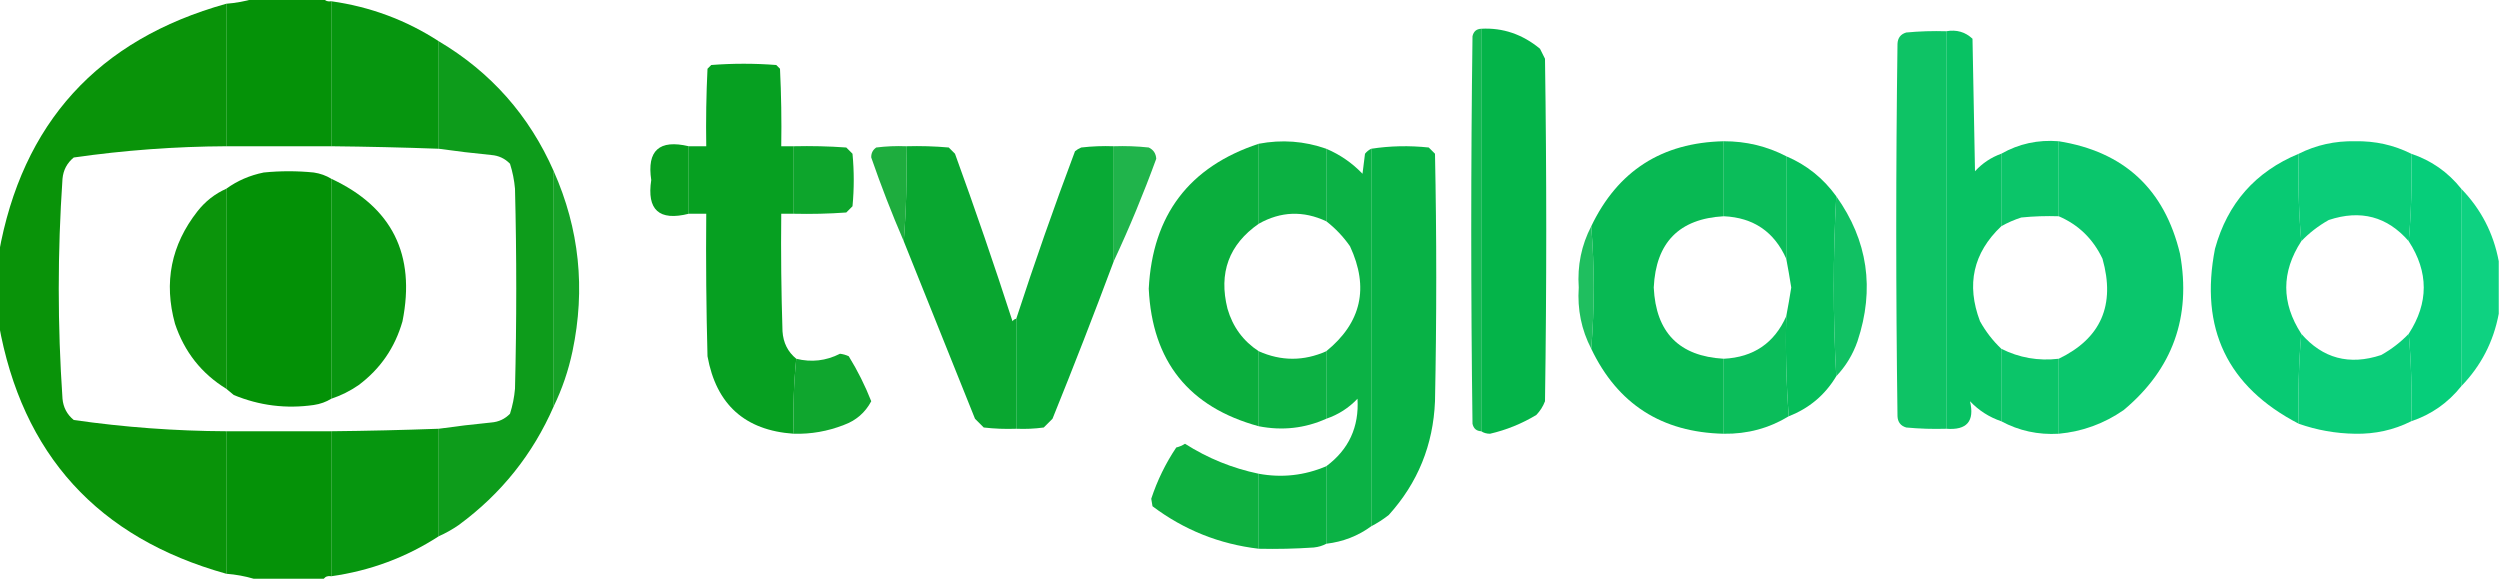
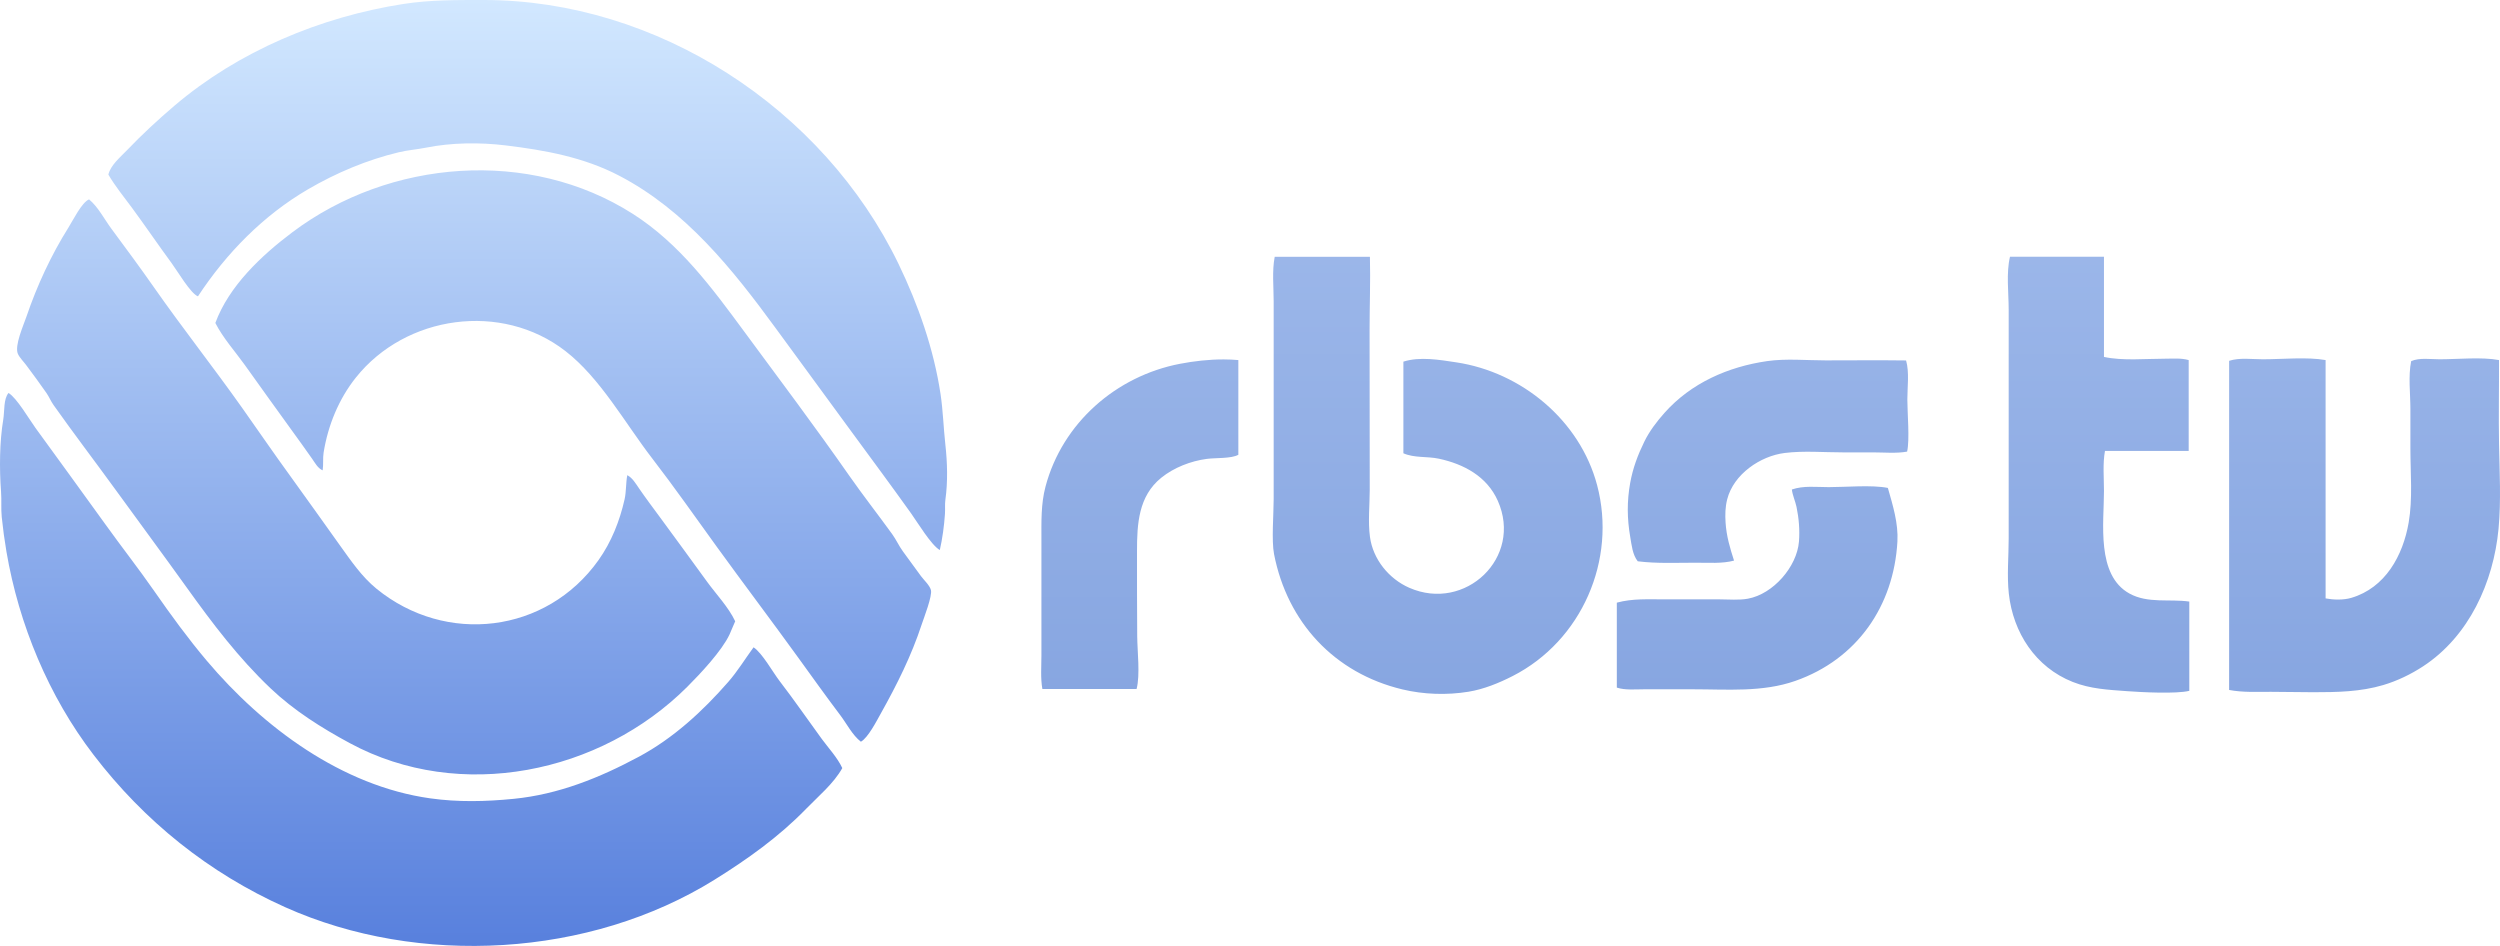
- <svg xmlns="http://www.w3.org/2000/svg" version="1.1" width="1000px" height="232px" style="shape-rendering:geometricPrecision; text-rendering:geometricPrecision; image-rendering:optimizeQuality; fill-rule:evenodd; clip-rule:evenodd">
-   <g>
-     <path style="opacity:0.977" fill="#009003" d="M 101.5,-0.5 C 110.833,-0.5 120.167,-0.5 129.5,-0.5C 130.209,0.404 131.209,0.737 132.5,0.5C 132.5,19.833 132.5,39.167 132.5,58.5C 118.5,58.5 104.5,58.5 90.5,58.5C 90.5,39.5 90.5,20.5 90.5,1.5C 94.36,1.192 98.026,0.525 101.5,-0.5 Z" />
-   </g>
-   <g>
-     <path style="opacity:0.975" fill="#009309" d="M 132.5,0.5 C 148.118,2.702 162.452,8.035 175.5,16.5C 175.5,30.833 175.5,45.167 175.5,59.5C 161.172,58.98 146.839,58.647 132.5,58.5C 132.5,39.167 132.5,19.833 132.5,0.5 Z" />
-   </g>
-   <g>
-     <path style="opacity:0.961" fill="#008f00" d="M 90.5,1.5 C 90.5,20.5 90.5,39.5 90.5,58.5C 70.05,58.599 49.717,60.099 29.5,63C 26.819,65.194 25.319,68.027 25,71.5C 23,100.833 23,130.167 25,159.5C 25.319,162.973 26.819,165.806 29.5,168C 49.717,170.901 70.05,172.401 90.5,172.5C 90.5,191.5 90.5,210.5 90.5,229.5C 39.142,215.149 8.809,181.815 -0.5,129.5C -0.5,120.167 -0.5,110.833 -0.5,101.5C 8.809,49.185 39.142,15.851 90.5,1.5 Z" />
-   </g>
-   <g>
-     <path style="opacity:0.983" fill="#00b346" d="M 592.5,172.5 C 592.5,118.833 592.5,65.167 592.5,11.5C 601.142,11.036 608.975,13.703 616,19.5C 616.667,20.833 617.333,22.167 618,23.5C 618.667,69.167 618.667,114.833 618,160.5C 617.208,162.587 616.041,164.421 614.5,166C 608.7,169.486 602.534,171.986 596,173.5C 594.615,173.486 593.449,173.152 592.5,172.5 Z" />
-   </g>
-   <g>
-     <path style="opacity:0.917" fill="#00b343" d="M 592.5,11.5 C 592.5,65.167 592.5,118.833 592.5,172.5C 590.589,172.426 589.422,171.426 589,169.5C 588.333,117.833 588.333,66.167 589,14.5C 589.422,12.574 590.589,11.574 592.5,11.5 Z" />
-   </g>
-   <g>
-     <path style="opacity:0.944" fill="#00bf5c" d="M 778.5,12.5 C 778.5,65.5 778.5,118.5 778.5,171.5C 773.156,171.666 767.823,171.499 762.5,171C 760.277,170.348 759.11,168.848 759,166.5C 758.333,116.833 758.333,67.167 759,17.5C 759.11,15.152 760.277,13.652 762.5,13C 767.823,12.501 773.156,12.334 778.5,12.5 Z" />
-   </g>
-   <g>
-     <path style="opacity:0.965" fill="#00c05e" d="M 778.5,12.5 C 782.603,11.769 786.103,12.769 789,15.5C 789.333,33.167 789.667,50.833 790,68.5C 792.956,65.278 796.456,62.944 800.5,61.5C 800.5,71.167 800.5,80.833 800.5,90.5C 789.274,101.171 786.441,113.837 792,128.5C 794.284,132.614 797.117,136.28 800.5,139.5C 800.5,149.167 800.5,158.833 800.5,168.5C 795.698,166.873 791.532,164.206 788,160.5C 789.908,168.5 786.741,172.167 778.5,171.5C 778.5,118.5 778.5,65.5 778.5,12.5 Z" />
-   </g>
-   <g>
-     <path style="opacity:0.949" fill="#00970f" d="M 175.5,16.5 C 196.367,28.875 211.701,46.209 221.5,68.5C 221.5,99.833 221.5,131.167 221.5,162.5C 213.129,181.711 200.462,197.545 183.5,210C 180.941,211.777 178.274,213.277 175.5,214.5C 175.5,200.167 175.5,185.833 175.5,171.5C 182.43,170.52 189.43,169.687 196.5,169C 199.458,168.771 201.958,167.604 204,165.5C 205.036,162.247 205.703,158.914 206,155.5C 206.667,128.833 206.667,102.167 206,75.5C 205.703,72.086 205.036,68.753 204,65.5C 201.958,63.396 199.458,62.229 196.5,62C 189.43,61.313 182.43,60.48 175.5,59.5C 175.5,45.167 175.5,30.833 175.5,16.5 Z" />
-   </g>
-   <g>
-     <path style="opacity:0.976" fill="#009e1c" d="M 317.5,58.5 C 317.5,67.5 317.5,76.5 317.5,85.5C 315.833,85.5 314.167,85.5 312.5,85.5C 312.333,101.17 312.5,116.837 313,132.5C 313.289,137.078 315.122,140.745 318.5,143.5C 317.506,153.319 317.173,163.319 317.5,173.5C 297.992,172.162 286.492,161.829 283,142.5C 282.5,123.503 282.333,104.503 282.5,85.5C 280.167,85.5 277.833,85.5 275.5,85.5C 275.5,76.5 275.5,67.5 275.5,58.5C 277.833,58.5 280.167,58.5 282.5,58.5C 282.334,48.161 282.5,37.828 283,27.5C 283.5,27 284,26.5 284.5,26C 293.167,25.333 301.833,25.333 310.5,26C 311,26.5 311.5,27 312,27.5C 312.5,37.828 312.666,48.161 312.5,58.5C 314.167,58.5 315.833,58.5 317.5,58.5 Z" />
-   </g>
-   <g>
-     <path style="opacity:0.957" fill="#00ad3a" d="M 530.5,59.5 C 530.5,69.167 530.5,78.833 530.5,88.5C 521.293,84.2 512.293,84.533 503.5,89.5C 503.5,78.833 503.5,68.167 503.5,57.5C 512.721,55.754 521.721,56.42 530.5,59.5 Z" />
-   </g>
-   <g>
-     <path style="opacity:0.967" fill="#00b74d" d="M 689.5,56.5 C 689.5,66.5 689.5,76.5 689.5,86.5C 671.678,87.49 662.345,96.99 661.5,115C 662.345,133.01 671.678,142.51 689.5,143.5C 689.5,153.5 689.5,163.5 689.5,173.5C 664.724,172.961 647.057,161.628 636.5,139.5C 637.833,123.167 637.833,106.833 636.5,90.5C 647.097,68.357 664.763,57.023 689.5,56.5 Z" />
-   </g>
-   <g>
-     <path style="opacity:0.954" fill="#00ba53" d="M 689.5,56.5 C 698.431,56.484 706.764,58.484 714.5,62.5C 714.5,76.167 714.5,89.833 714.5,103.5C 709.688,92.693 701.355,87.026 689.5,86.5C 689.5,76.5 689.5,66.5 689.5,56.5 Z" />
-   </g>
-   <g>
-     <path style="opacity:0.955" fill="#00c262" d="M 823.5,56.5 C 823.5,66.5 823.5,76.5 823.5,86.5C 818.489,86.334 813.489,86.501 808.5,87C 805.664,87.921 802.998,89.088 800.5,90.5C 800.5,80.833 800.5,71.167 800.5,61.5C 807.542,57.493 815.208,55.826 823.5,56.5 Z" />
-   </g>
-   <g>
-     <path style="opacity:0.959" fill="#00c466" d="M 823.5,56.5 C 849.64,60.668 865.807,75.668 872,101.5C 876.569,126.802 869.069,147.635 849.5,164C 841.669,169.444 833.002,172.61 823.5,173.5C 823.5,163.5 823.5,153.5 823.5,143.5C 840.385,135.369 846.219,122.036 841,103.5C 837.23,95.561 831.397,89.895 823.5,86.5C 823.5,76.5 823.5,66.5 823.5,56.5 Z" />
-   </g>
-   <g>
-     <path style="opacity:0.957" fill="#00cb73" d="M 964.5,61.5 C 964.828,73.345 964.495,85.012 963.5,96.5C 954.917,86.596 944.251,83.763 931.5,88C 927.338,90.346 923.671,93.179 920.5,96.5C 919.505,85.012 919.172,73.345 919.5,61.5C 926.466,58.004 933.966,56.337 942,56.5C 950.034,56.337 957.534,58.004 964.5,61.5 Z" />
-   </g>
-   <g>
-     <path style="opacity:0.96" fill="#00ab35" d="M 503.5,57.5 C 503.5,68.167 503.5,78.833 503.5,89.5C 491.557,97.817 487.39,109.15 491,123.5C 493.103,130.758 497.27,136.425 503.5,140.5C 503.5,150.5 503.5,160.5 503.5,170.5C 475.547,162.873 460.881,144.54 459.5,115.5C 461,86.019 475.667,66.686 503.5,57.5 Z" />
-   </g>
-   <g>
-     <path style="opacity:0.967" fill="#009b18" d="M 275.5,58.5 C 275.5,67.5 275.5,76.5 275.5,85.5C 263.656,88.486 258.656,83.986 260.5,72C 258.705,60.206 263.705,55.706 275.5,58.5 Z" />
-   </g>
-   <g>
-     <path style="opacity:0.948" fill="#00a021" d="M 317.5,58.5 C 324.508,58.334 331.508,58.5 338.5,59C 339.333,59.833 340.167,60.667 341,61.5C 341.667,68.5 341.667,75.5 341,82.5C 340.167,83.333 339.333,84.167 338.5,85C 331.508,85.5 324.508,85.666 317.5,85.5C 317.5,76.5 317.5,67.5 317.5,58.5 Z" />
-   </g>
-   <g>
-     <path style="opacity:0.88" fill="#00a224" d="M 362.5,58.5 C 362.829,71.344 362.495,84.011 361.5,96.5C 356.759,85.514 352.426,74.347 348.5,63C 348.439,61.289 349.106,59.956 350.5,59C 354.486,58.501 358.486,58.334 362.5,58.5 Z" />
-   </g>
-   <g>
-     <path style="opacity:0.964" fill="#00a428" d="M 362.5,58.5 C 368.176,58.334 373.843,58.501 379.5,59C 380.333,59.833 381.167,60.667 382,61.5C 390.065,83.695 397.732,106.028 405,128.5C 405.383,127.944 405.883,127.611 406.5,127.5C 406.5,142.167 406.5,156.833 406.5,171.5C 402.154,171.666 397.821,171.499 393.5,171C 392.333,169.833 391.167,168.667 390,167.5C 380.487,143.812 370.987,120.145 361.5,96.5C 362.495,84.011 362.829,71.344 362.5,58.5 Z" />
-   </g>
-   <g>
-     <path style="opacity:0.965" fill="#00a72e" d="M 445.5,58.5 C 445.5,73.833 445.5,89.167 445.5,104.5C 437.637,125.582 429.471,146.582 421,167.5C 419.833,168.667 418.667,169.833 417.5,171C 413.848,171.499 410.182,171.665 406.5,171.5C 406.5,156.833 406.5,142.167 406.5,127.5C 413.829,105.013 421.663,82.68 430,60.5C 430.75,59.874 431.584,59.374 432.5,59C 436.821,58.501 441.154,58.334 445.5,58.5 Z" />
-   </g>
-   <g>
-     <path style="opacity:0.873" fill="#00a931" d="M 445.5,58.5 C 450.179,58.334 454.845,58.501 459.5,59C 461.368,59.899 462.368,61.399 462.5,63.5C 457.395,77.504 451.728,91.171 445.5,104.5C 445.5,89.167 445.5,73.833 445.5,58.5 Z" />
-   </g>
-   <g>
-     <path style="opacity:0.968" fill="#00b040" d="M 548.5,210.5 C 548.5,160.167 548.5,109.833 548.5,59.5C 555.989,58.344 563.655,58.178 571.5,59C 572.333,59.833 573.167,60.667 574,61.5C 574.667,94.5 574.667,127.5 574,160.5C 573.288,177.989 567.121,193.155 555.5,206C 553.266,207.75 550.932,209.25 548.5,210.5 Z" />
-   </g>
-   <g>
-     <path style="opacity:0.957" fill="#00af3d" d="M 530.5,59.5 C 536.003,61.832 540.836,65.166 545,69.5C 545.333,66.833 545.667,64.167 546,61.5C 546.708,60.62 547.542,59.953 548.5,59.5C 548.5,109.833 548.5,160.167 548.5,210.5C 543.211,214.379 537.211,216.713 530.5,217.5C 530.5,207.167 530.5,196.833 530.5,186.5C 539.505,179.819 543.672,170.819 543,159.5C 539.468,163.206 535.302,165.873 530.5,167.5C 530.5,158.5 530.5,149.5 530.5,140.5C 544.554,129.077 547.72,115.077 540,98.5C 537.304,94.639 534.137,91.306 530.5,88.5C 530.5,78.833 530.5,69.167 530.5,59.5 Z" />
-   </g>
-   <g>
-     <path style="opacity:0.965" fill="#00c86e" d="M 919.5,61.5 C 919.172,73.345 919.505,85.012 920.5,96.5C 912.5,108.833 912.5,121.167 920.5,133.5C 919.505,145.322 919.172,157.322 919.5,169.5C 890.938,154.705 879.772,131.371 886,99.5C 891,81.337 902.167,68.67 919.5,61.5 Z" />
-   </g>
-   <g>
-     <path style="opacity:0.973" fill="#00cd77" d="M 964.5,61.5 C 972.528,64.184 979.194,68.851 984.5,75.5C 984.5,101.833 984.5,128.167 984.5,154.5C 979.192,161.146 972.526,165.813 964.5,168.5C 964.828,156.655 964.495,144.988 963.5,133.5C 971.5,121.167 971.5,108.833 963.5,96.5C 964.495,85.012 964.828,73.345 964.5,61.5 Z" />
-   </g>
-   <g>
-     <path style="opacity:0.976" fill="#00bc56" d="M 714.5,62.5 C 722.614,65.94 729.281,71.273 734.5,78.5C 733.173,102.598 733.173,126.598 734.5,150.5C 730,158 723.666,163.333 715.5,166.5C 714.504,153.344 714.171,140.01 714.5,126.5C 715.228,122.69 715.895,118.857 716.5,115C 715.895,111.143 715.228,107.31 714.5,103.5C 714.5,89.833 714.5,76.167 714.5,62.5 Z" />
-   </g>
-   <g>
-     <path style="opacity:0.988" fill="#009003" d="M 132.5,71.5 C 132.5,100.833 132.5,130.167 132.5,159.5C 130.438,160.776 128.104,161.61 125.5,162C 114.427,163.583 103.761,162.249 93.5,158C 92.429,157.148 91.429,156.315 90.5,155.5C 90.5,128.833 90.5,102.167 90.5,75.5C 94.922,72.296 99.922,70.129 105.5,69C 112.167,68.333 118.833,68.333 125.5,69C 128.104,69.39 130.438,70.224 132.5,71.5 Z" />
-   </g>
-   <g>
-     <path style="opacity:0.912" fill="#009913" d="M 221.5,68.5 C 231.742,91.549 234.242,115.549 229,140.5C 227.364,148.245 224.864,155.578 221.5,162.5C 221.5,131.167 221.5,99.833 221.5,68.5 Z" />
-   </g>
-   <g>
-     <path style="opacity:0.965" fill="#009308" d="M 132.5,71.5 C 156.829,82.824 166.329,101.824 161,128.5C 158.004,139.006 152.171,147.506 143.5,154C 140.09,156.372 136.423,158.205 132.5,159.5C 132.5,130.167 132.5,100.833 132.5,71.5 Z" />
-   </g>
-   <g>
-     <path style="opacity:0.955" fill="#008f00" d="M 90.5,75.5 C 90.5,102.167 90.5,128.833 90.5,155.5C 80.598,149.419 73.765,140.752 70,129.5C 65.441,112.957 68.441,97.957 79,84.5C 82.155,80.498 85.989,77.498 90.5,75.5 Z" />
-   </g>
-   <g>
-     <path style="opacity:0.944" fill="#00cf7a" d="M 984.5,75.5 C 992.41,83.653 997.41,93.32 999.5,104.5C 999.5,111.5 999.5,118.5 999.5,125.5C 997.41,136.68 992.41,146.346 984.5,154.5C 984.5,128.167 984.5,101.833 984.5,75.5 Z" />
-   </g>
-   <g>
-     <path style="opacity:0.93" fill="#00bd58" d="M 734.5,78.5 C 747.129,96.215 749.963,115.548 743,136.5C 741.129,141.845 738.296,146.511 734.5,150.5C 733.173,126.598 733.173,102.598 734.5,78.5 Z" />
-   </g>
-   <g>
-     <path style="opacity:0.876" fill="#00b649" d="M 636.5,90.5 C 637.833,106.833 637.833,123.167 636.5,139.5C 632.569,131.921 630.902,123.754 631.5,115C 630.902,106.246 632.569,98.079 636.5,90.5 Z" />
-   </g>
-   <g>
-     <path style="opacity:0.956" fill="#00ba53" d="M 714.5,126.5 C 714.171,140.01 714.504,153.344 715.5,166.5C 707.613,171.307 698.947,173.64 689.5,173.5C 689.5,163.5 689.5,153.5 689.5,143.5C 701.404,142.907 709.737,137.241 714.5,126.5 Z" />
-   </g>
-   <g>
-     <path style="opacity:0.957" fill="#00cb73" d="M 920.5,133.5 C 929.083,143.404 939.749,146.237 952.5,142C 956.662,139.654 960.329,136.821 963.5,133.5C 964.495,144.988 964.828,156.655 964.5,168.5C 957.534,171.996 950.034,173.663 942,173.5C 934.267,173.386 926.767,172.053 919.5,169.5C 919.172,157.322 919.505,145.322 920.5,133.5 Z" />
-   </g>
-   <g>
-     <path style="opacity:0.956" fill="#00c262" d="M 800.5,139.5 C 807.685,143.121 815.352,144.454 823.5,143.5C 823.5,153.5 823.5,163.5 823.5,173.5C 815.243,173.984 807.576,172.317 800.5,168.5C 800.5,158.833 800.5,149.167 800.5,139.5 Z" />
-   </g>
-   <g>
-     <path style="opacity:0.95" fill="#00ad3a" d="M 503.5,140.5 C 512.505,144.499 521.505,144.499 530.5,140.5C 530.5,149.5 530.5,158.5 530.5,167.5C 521.936,171.341 512.936,172.341 503.5,170.5C 503.5,160.5 503.5,150.5 503.5,140.5 Z" />
-   </g>
-   <g>
-     <path style="opacity:0.939" fill="#00a021" d="M 317.5,173.5 C 317.173,163.319 317.506,153.319 318.5,143.5C 324.552,145.015 330.385,144.348 336,141.5C 337.226,141.645 338.393,141.978 339.5,142.5C 343.027,148.221 346.027,154.221 348.5,160.5C 346.075,165.054 342.408,168.221 337.5,170C 331.068,172.52 324.401,173.686 317.5,173.5 Z" />
-   </g>
-   <g>
-     <path style="opacity:0.975" fill="#009309" d="M 175.5,171.5 C 175.5,185.833 175.5,200.167 175.5,214.5C 162.452,222.965 148.118,228.298 132.5,230.5C 132.5,211.167 132.5,191.833 132.5,172.5C 146.839,172.353 161.172,172.02 175.5,171.5 Z" />
-   </g>
-   <g>
-     <path style="opacity:0.977" fill="#009003" d="M 90.5,172.5 C 104.5,172.5 118.5,172.5 132.5,172.5C 132.5,191.833 132.5,211.167 132.5,230.5C 131.209,230.263 130.209,230.596 129.5,231.5C 120.167,231.5 110.833,231.5 101.5,231.5C 98.026,230.475 94.36,229.808 90.5,229.5C 90.5,210.5 90.5,191.5 90.5,172.5 Z" />
-   </g>
-   <g>
-     <path style="opacity:0.944" fill="#00ab35" d="M 503.5,189.5 C 503.5,199.5 503.5,209.5 503.5,219.5C 487.764,217.646 473.597,211.979 461,202.5C 460.833,201.5 460.667,200.5 460.5,199.5C 462.91,192.181 466.243,185.348 470.5,179C 471.766,178.691 472.933,178.191 474,177.5C 483.108,183.305 492.941,187.305 503.5,189.5 Z" />
-   </g>
-   <g>
-     <path style="opacity:0.965" fill="#00ad3a" d="M 530.5,186.5 C 530.5,196.833 530.5,207.167 530.5,217.5C 529.048,218.302 527.382,218.802 525.5,219C 518.174,219.5 510.841,219.666 503.5,219.5C 503.5,209.5 503.5,199.5 503.5,189.5C 512.789,191.198 521.789,190.198 530.5,186.5 Z" />
-   </g>
+ <svg xmlns="http://www.w3.org/2000/svg" xmlns:xlink="http://www.w3.org/1999/xlink" viewBox="0 0 1583.857 599.297" width="1583.857" height="599.297" version="1.1" id="svg1">
+   <defs id="defs1">
+     <linearGradient id="linearGradient13">
+       <stop style="stop-color:#b2c9f3;stop-opacity:1;" offset="0" id="stop13" />
+       <stop style="stop-color:#7093d7;stop-opacity:1;" offset="1" id="stop14" />
+     </linearGradient>
+     <linearGradient id="linearGradient11">
+       <stop style="stop-color:#d2e8ff;stop-opacity:1;" offset="0" id="stop11" />
+       <stop style="stop-color:#5880dd;stop-opacity:1;" offset="1" id="stop12" />
+     </linearGradient>
+     <linearGradient xlink:href="#linearGradient11" id="linearGradient12" x1="299.431" y1="244.86" x2="299.431" y2="844.876" gradientUnits="userSpaceOnUse" gradientTransform="translate(0.576422,-245.2193)" />
+     <linearGradient xlink:href="#linearGradient13" id="linearGradient15" gradientUnits="userSpaceOnUse" x1="1061.692" y1="83.961" x2="1061.692" y2="1008.193" gradientTransform="translate(60.04915,-244.9417)" />
+   </defs>
+   <path id="path1" d="m 306.411,6.6476045e-4 c -16.98,0 -33.98,-0.11 -50.77,2.5 -52.47,8.15 -104.61,29.912 -145.26,64.592 -10.48,8.93 -20.39,18.108 -29.92,28.068 -4.18,4.36 -10.441,9.511 -11.801,15.451 4.33,7.43 9.97,14.269 15.07,21.199 8.5,11.55 16.551,23.421 25.051,34.971 3.48,4.72 12.039,19.289 16.629,20.959 17.97,-27.33 41.411,-51.3 69.781,-67.84 17.95,-10.45 37.289,-18.599 57.459,-23.439 5.66,-1.36 11.49,-1.76 17.17,-2.9 16.24,-3.26 34.17,-3.439 50.59,-1.439 24.8,3.02 49.36,7.45 71.82,19.16 42.12,21.97 71.75,59.09 99.27,96.73 15.78,21.58 31.581,43.139 47.371,64.689 12.83,17.51 25.779,34.93 38.379,52.59 4.1,5.75 12.7,20.059 18.16,23.199 1.69,-7.42 2.73,-15.278 3.26,-22.898 0.21,-2.95 -0.139,-6.031 0.271,-8.971 1.6,-11.47 1.259,-23.53 -0.021,-35.01 -1.18,-10.65 -1.459,-21.37 -3.049,-31.98 -4.27,-28.38 -14.11,-56.549 -26.58,-82.359 C 521.601,68.592 416.381,6.6476045e-4 306.411,6.6476045e-4 Z M 291.678,108.274 c -38.042,2.333 -75.592,15.677 -106.367,38.807 -19.79,14.87 -40.301,34.201 -48.881,57.531 4.83,9.52 12.55,18.06 18.75,26.74 10.02,13.99 20.011,27.988 30.111,41.898 4.21,5.8 8.41,11.63 12.52,17.5 1.97,2.81 3.48,5.82 6.6,7.24 0.58,-3.73 0.021,-7.6 0.621,-11.35 2.76,-17.1 9.55,-33.809 20.43,-47.449 31.63,-39.64 92.299,-48.131 132.719,-16.811 22.17,17.17 37.85,45.79 54.99,68 14.11,18.3 27.401,37.319 40.951,56.029 17.06,23.55 34.64,46.791 51.68,70.361 8.8,12.18 17.54,24.409 26.59,36.389 4.08,5.41 7.63,12.59 13.02,16.75 4.58,-2.56 9.961,-13.149 12.711,-18.059 10.13,-18.1 19.319,-36.46 25.809,-56.23 1.43,-4.34 6.832,-18.05 5.842,-21.83 -0.78,-2.96 -4.471,-6.329 -6.281,-8.779 -3.84,-5.17 -7.59,-10.412 -11.4,-15.602 -2.59,-3.51 -4.289,-7.488 -6.889,-11.068 -8.94,-12.36 -18.381,-24.4 -27.121,-36.91 -21.58,-30.89 -44.239,-61.06 -66.609,-91.4 -20.47,-27.76 -40.891,-55.6 -70.471,-74.49 -32.745,-20.92 -71.28,-29.6 -109.322,-27.268 z M 56.411,126.311 c -4.62,1.95 -10.14,13.211 -13.01,17.791 -11.02,17.55 -19.949,36.829 -26.629,56.449 -1.84,5.41 -7.732,18.521 -5.432,23.641 1.08,2.4 3.51,4.79 5.09,6.9 4.42,5.9 8.821,11.889 13.031,17.939 1.68,2.43 2.719,5.109 4.439,7.539 12.82,18.13 26.3,35.77 39.33,53.73 14.99,20.66 30.2,41.19 45.07,61.93 16.34,22.78 32.74,44.521 53.15,63.891 14.82,14.07 32.299,25.049 50.209,34.709 69.85,37.72 158.73,19.231 213.76,-35.709 8.21,-8.19 21.991,-22.861 26.801,-33.211 1.26,-2.7 2.251,-5.549 3.561,-8.299 -4.21,-8.93 -12.01,-17.07 -17.83,-25.08 -9.97,-13.7 -19.93,-27.411 -29.98,-41.031 -4.37,-5.94 -8.859,-11.899 -13.029,-17.969 -2.15,-3.12 -4.201,-6.75 -7.531,-8.49 -0.96,4.98 -0.6,10.44 -1.73,15.4 -3.08,13.62 -8.33,26.94 -16.5,38.43 -33.07,46.53 -96.709,53.91 -140.609,18.15 -9.46,-7.71 -16.3,-17.891 -23.35,-27.691 -10.32,-14.35 -20.479,-28.849 -30.869,-43.119 -10.57,-14.51 -20.721,-29.361 -31.061,-43.971 -18.2,-25.7 -37.741,-50.46 -55.791,-76.26 -8.74,-12.5 -17.84,-24.799 -26.92,-37.059 -4.45,-6.01 -8.39,-13.841 -14.17,-18.611 z M 5.411,248.952 c -3.25,3.81 -2.47,11.53 -3.32,16.66 -2.41,14.5 -2.52,31.36 -1.42,46.02 0.4,5.28 -0.108,10.681 0.432,15.961 0.74,7.24 1.768,14.789 2.988,21.959 7.85,46.01 26.701,91.499 55.211,128.699 32.16,41.99 72.98,74.812 121.4,96.512 84.56,37.9 192.99,31.729 271.93,-17.391 20.91,-13 40.92,-27.271 58.09,-44.961 7.73,-7.96 17.45,-15.999 22.91,-25.799 -3.1,-6.67 -8.781,-12.691 -13.121,-18.631 -8.85,-12.14 -17.399,-24.549 -26.549,-36.449 -4.36,-5.67 -11.061,-17.84 -16.551,-21.43 -5.34,7.3 -10.069,15.09 -16.039,21.93 -16.26,18.61 -34.75,35.65 -56.66,47.41 -24.96,13.39 -50.961,23.86 -79.301,26.66 -17.68,1.75 -35.189,2.17 -52.889,-0.32 -55.9,-7.86 -105.861,-44.94 -141.561,-87.23 -11.79,-13.96 -22.66,-28.879 -33.08,-43.859 -10.08,-14.49 -21.011,-28.41 -31.301,-42.76 -14.61,-20.37 -29.429,-40.551 -44.129,-60.861 -4.05,-5.6 -11.771,-18.879 -17.041,-22.119 z" style="fill:url(#linearGradient12)" />
+   <path id="path1-8-1" d="m 1273.415,162.651 c -2.47,10.38 -0.83,22.751 -0.83,33.471 v 65 80 c 0,11.46 -1.16,23.61 0.09,35 2.72,24.66 16.91,46.59 40.49,55.92 11.27,4.46 22.521,4.96 34.391,5.84 9.15,0.68 31.239,1.831 39.459,-0.209 v -56.551 c -12.58,-1.8 -26.249,1.34 -37.879,-5.07 -21.21,-11.68 -16.18,-44.84 -16.18,-64.93 0,-8.34 -0.861,-17.239 0.629,-25.439 h 53.041 v -57.561 c -4.79,-1.37 -10.001,-0.871 -15.041,-0.871 -12.17,0 -26.889,1.451 -38.629,-1.129 v -63.471 z m -465.83,0.031 c -1.75,9.07 -0.66,19.169 -0.66,28.439 v 52 73 c 0,9.42 -1.43,26.409 0.24,34.949 8.45,43.29 38.27,75.401 81.33,85.701 13.49,3.23 28.18,3.709 41.92,1.459 9.66,-1.59 19.22,-5.49 27.9,-9.92 43.76,-22.31 66.099,-73.569 53.519,-120.959 -10.92,-41.15 -47.928,-71.571 -89.228,-77.791 -10.54,-1.59 -23.1,-3.779 -33.5,-0.439 v 58.051 c 6.98,3.08 15.069,1.84 22.469,3.43 15.82,3.39 30.47,11.21 37.35,26.68 15.99,35.97 -20.64,70.66 -56.09,55.1 -12.97,-5.69 -23.02,-18.11 -24.91,-32.26 -1.3,-9.67 -0.149,-20.24 -0.139,-30 0.02,-33.67 -0.1,-67.33 -0.1,-101 0,-15.46 0.609,-30.999 0.219,-46.439 z m 646.082,64.406 c -6.966,0.136 -13.997,0.533 -20.082,0.533 -6.82,0 -14.83,-1.17 -21.34,0.98 v 208.52 c 8.64,1.64 17.57,1.18 26.34,1.18 9.01,0 18,0.25 27,0.25 15.05,0 29.87,-0.241 44.34,-4.551 8.83,-2.63 17.501,-6.81 25.201,-11.85 29.11,-19.04 44.599,-53.249 47.799,-87.039 1.68,-17.76 0.64,-36.17 0.32,-53.99 -0.32,-17.66 0.071,-35.34 -0.02,-53 -10.87,-2.06 -26.241,-0.5 -37.641,-0.5 -5.72,0 -12.7,-1.13 -18,1.17 -1.94,9.49 -0.49,20.61 -0.49,30.33 v 25 c 0,15.38 1.52,31.789 -1.1,46.959 -3.61,20.94 -14.819,41.341 -36.359,47.691 -5,1.47 -11.239,1.28 -16.27,0.35 v -151 c -5.83,-1.045 -12.733,-1.169 -19.699,-1.033 z m -678.346,0.619 c -9.315,-0.026 -18.818,1.056 -27.766,2.773 -40.46,7.78 -74.51,37.521 -85.18,77.791 -2.95,11.11 -2.59,22.42 -2.59,33.85 v 36 37 c 0,7.05 -0.63,14.449 0.6,21.369 h 59.699 c 2.32,-8.94 0.461,-23.789 0.391,-33.389 -0.15,-17.96 -0.131,-35.93 -0.131,-53.98 0,-17.14 0.892,-34.73 15.352,-46.43 8,-6.48 18.748,-10.631 28.898,-11.971 5.6,-0.75 15.421,-0.07 19.951,-2.6 v -60 c -3.035,-0.273 -6.12,-0.405 -9.225,-0.414 z m 362.736,0.193 c -6.237,-0.102 -12.461,0.011 -18.451,0.871 -24.77,3.57 -48.201,13.859 -65.061,32.779 -4.93,5.54 -9.531,11.57 -12.801,18.25 -4.16,8.5 -7.279,16.861 -8.949,26.131 -2.1,11.67 -1.981,22.658 0.039,34.318 0.88,5.08 1.43,11.182 4.75,15.352 12.21,1.53 24.69,0.898 37,0.898 7.61,0 16.76,0.67 24,-1.34 -2.6,-8.09 -4.789,-15.429 -5.359,-24.039 -0.33,-5.02 -0.219,-9.95 1.041,-14.84 4.06,-15.82 20.888,-27.391 36.488,-29.311 12.01,-1.48 24.74,-0.369 36.83,-0.369 h 19 c 7.08,0 14.73,0.77 21.66,-0.48 1.71,-7.57 0.141,-24.61 0.141,-33 0,-7.85 1.339,-17.28 -0.801,-24.76 -16.99,-0.23 -34,-0.041 -51,-0.041 -6.04,0 -12.29,-0.317 -18.527,-0.42 z m 39.535,80.209 c -6.75,0.129 -13.593,0.512 -19.008,0.512 -7.65,0 -16.059,-1.07 -23.359,1.5 0.43,3.76 2.149,7.27 2.939,11.01 1.48,7.04 2.141,14.739 1.561,21.939 -1.29,16.01 -16.3,33.261 -32.33,36.221 -5.74,1.06 -11.991,0.43 -17.811,0.43 h -35 c -10.18,0 -20.36,-0.62 -30.26,2.09 v 53.82 c 5.34,1.73 11.66,1.061 17.26,1.061 h 31 c 21.75,0 44.011,1.979 64.791,-5.301 39.18,-13.73 62.399,-47.46 64.719,-88.27 0.65,-11.62 -2.929,-23.03 -6.049,-34 -5.045,-1.015 -11.703,-1.14 -18.453,-1.012 z" style="fill:url(#linearGradient15)" />
</svg>
